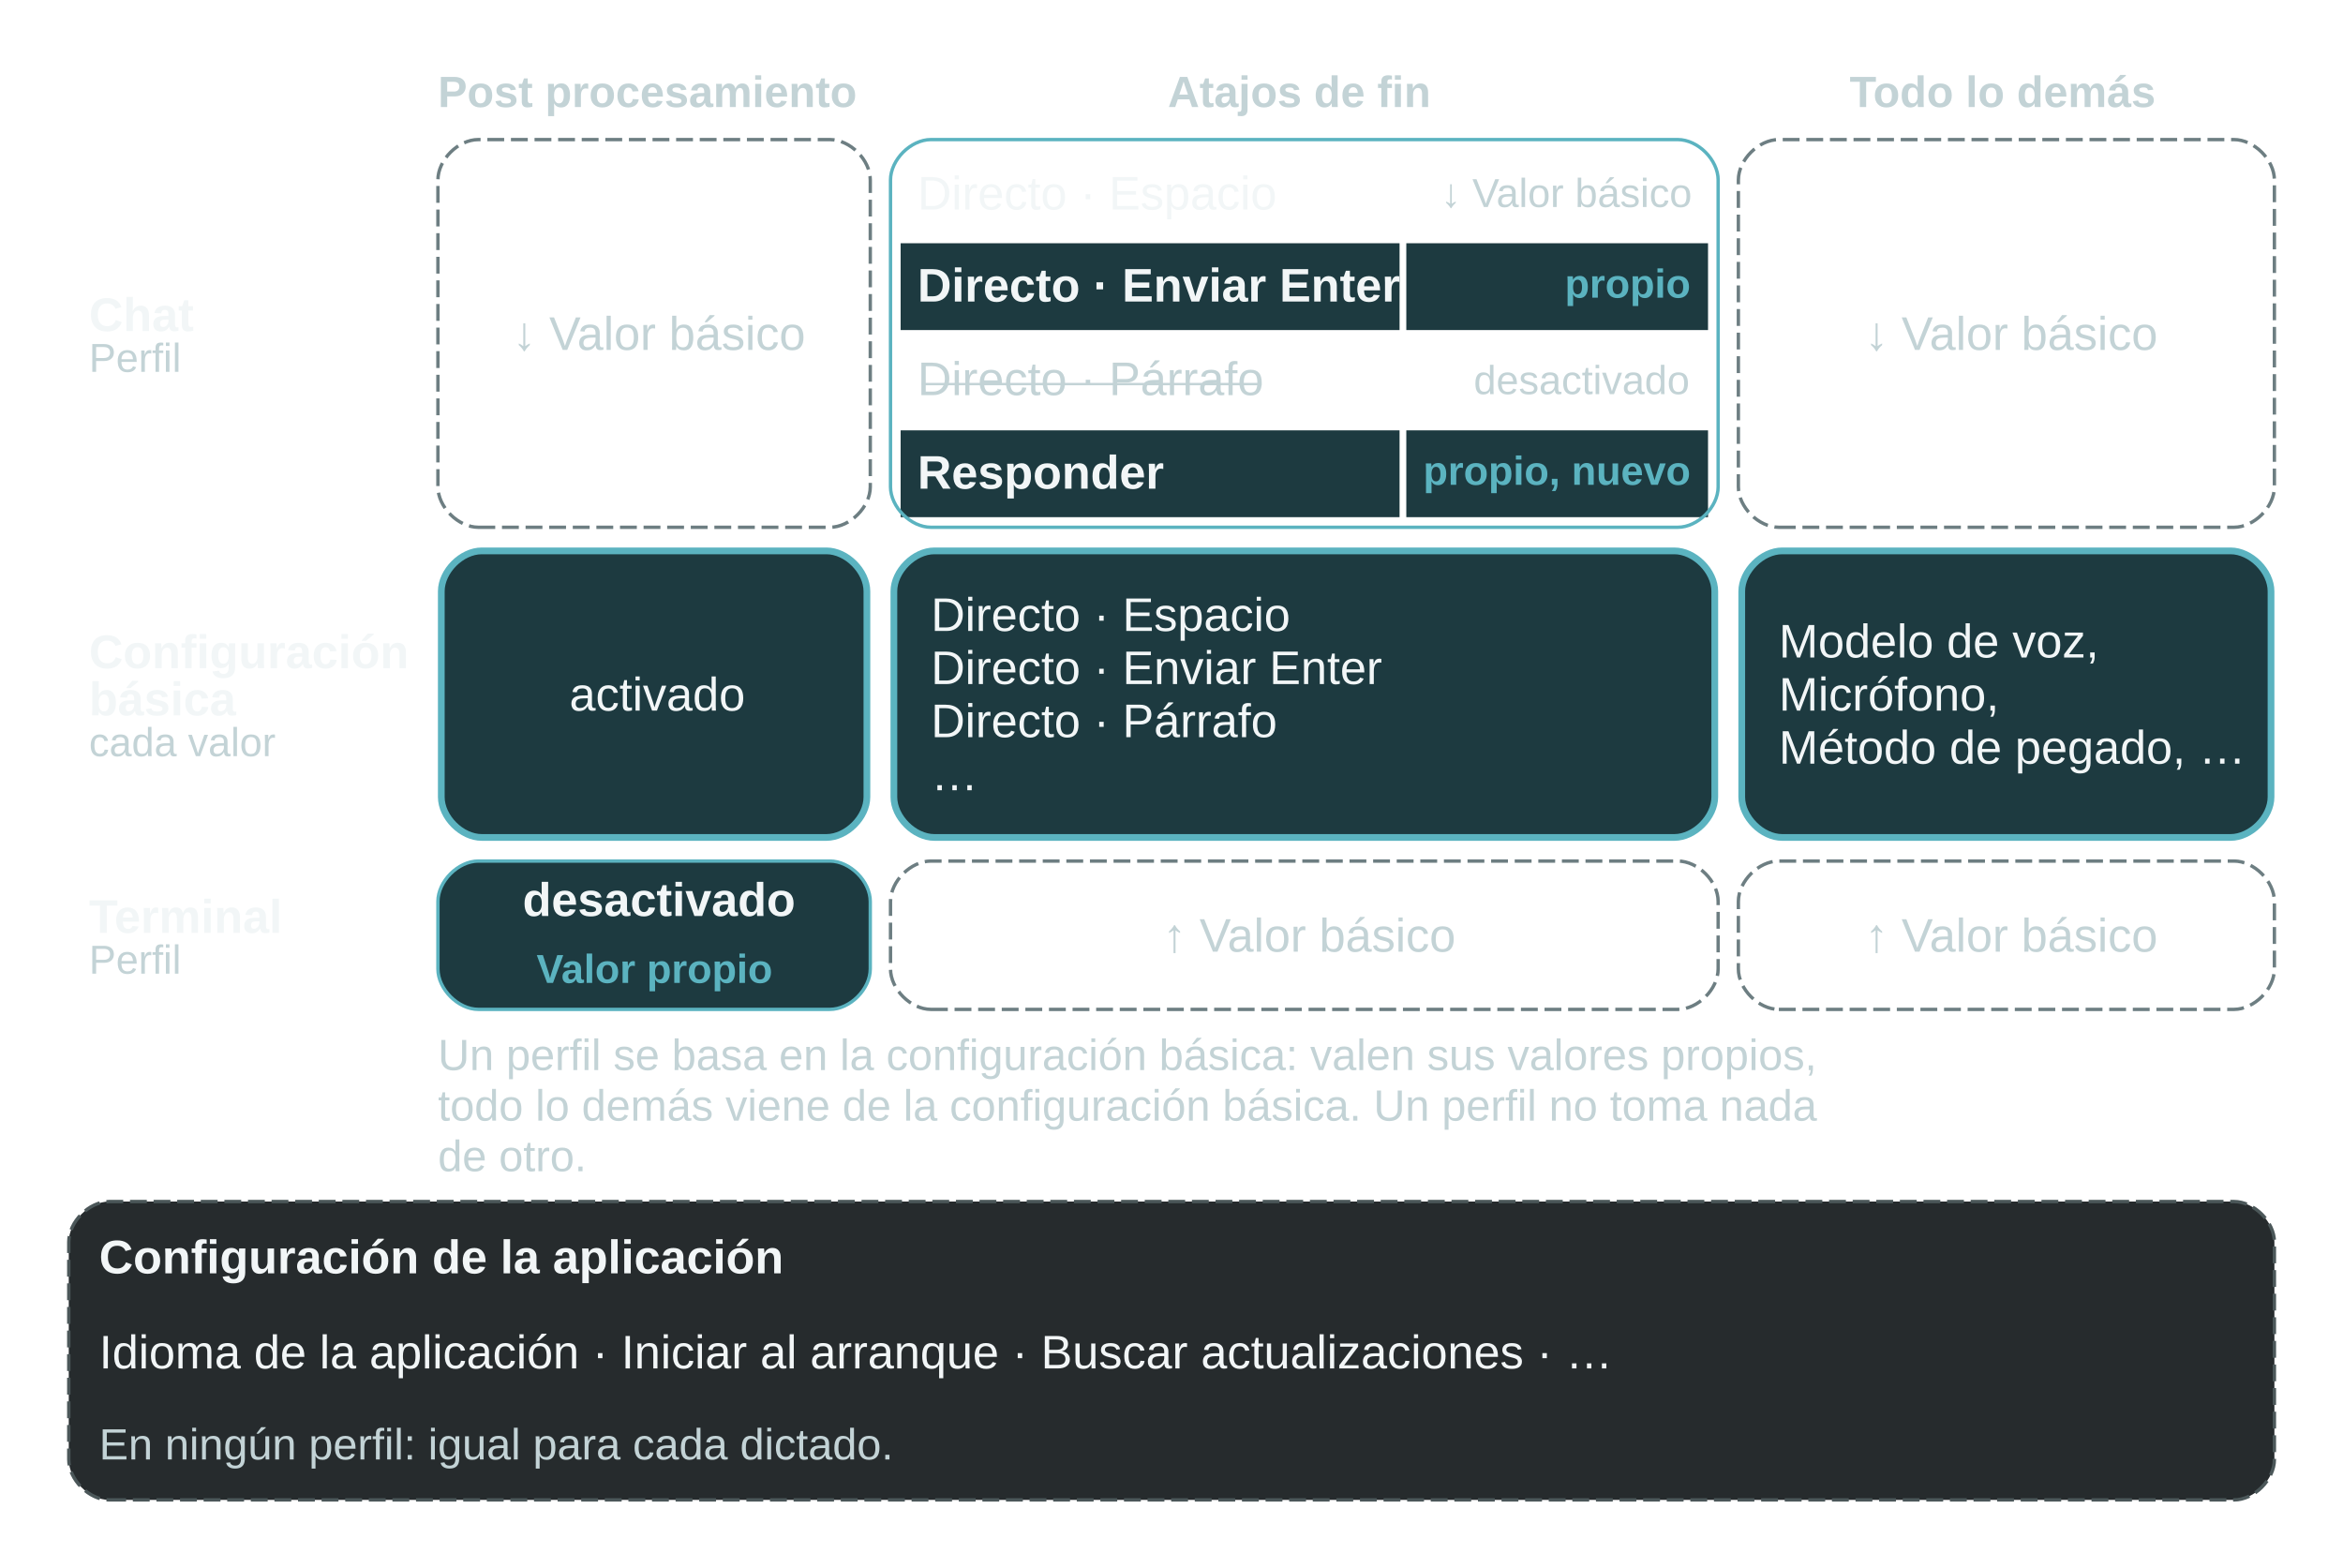
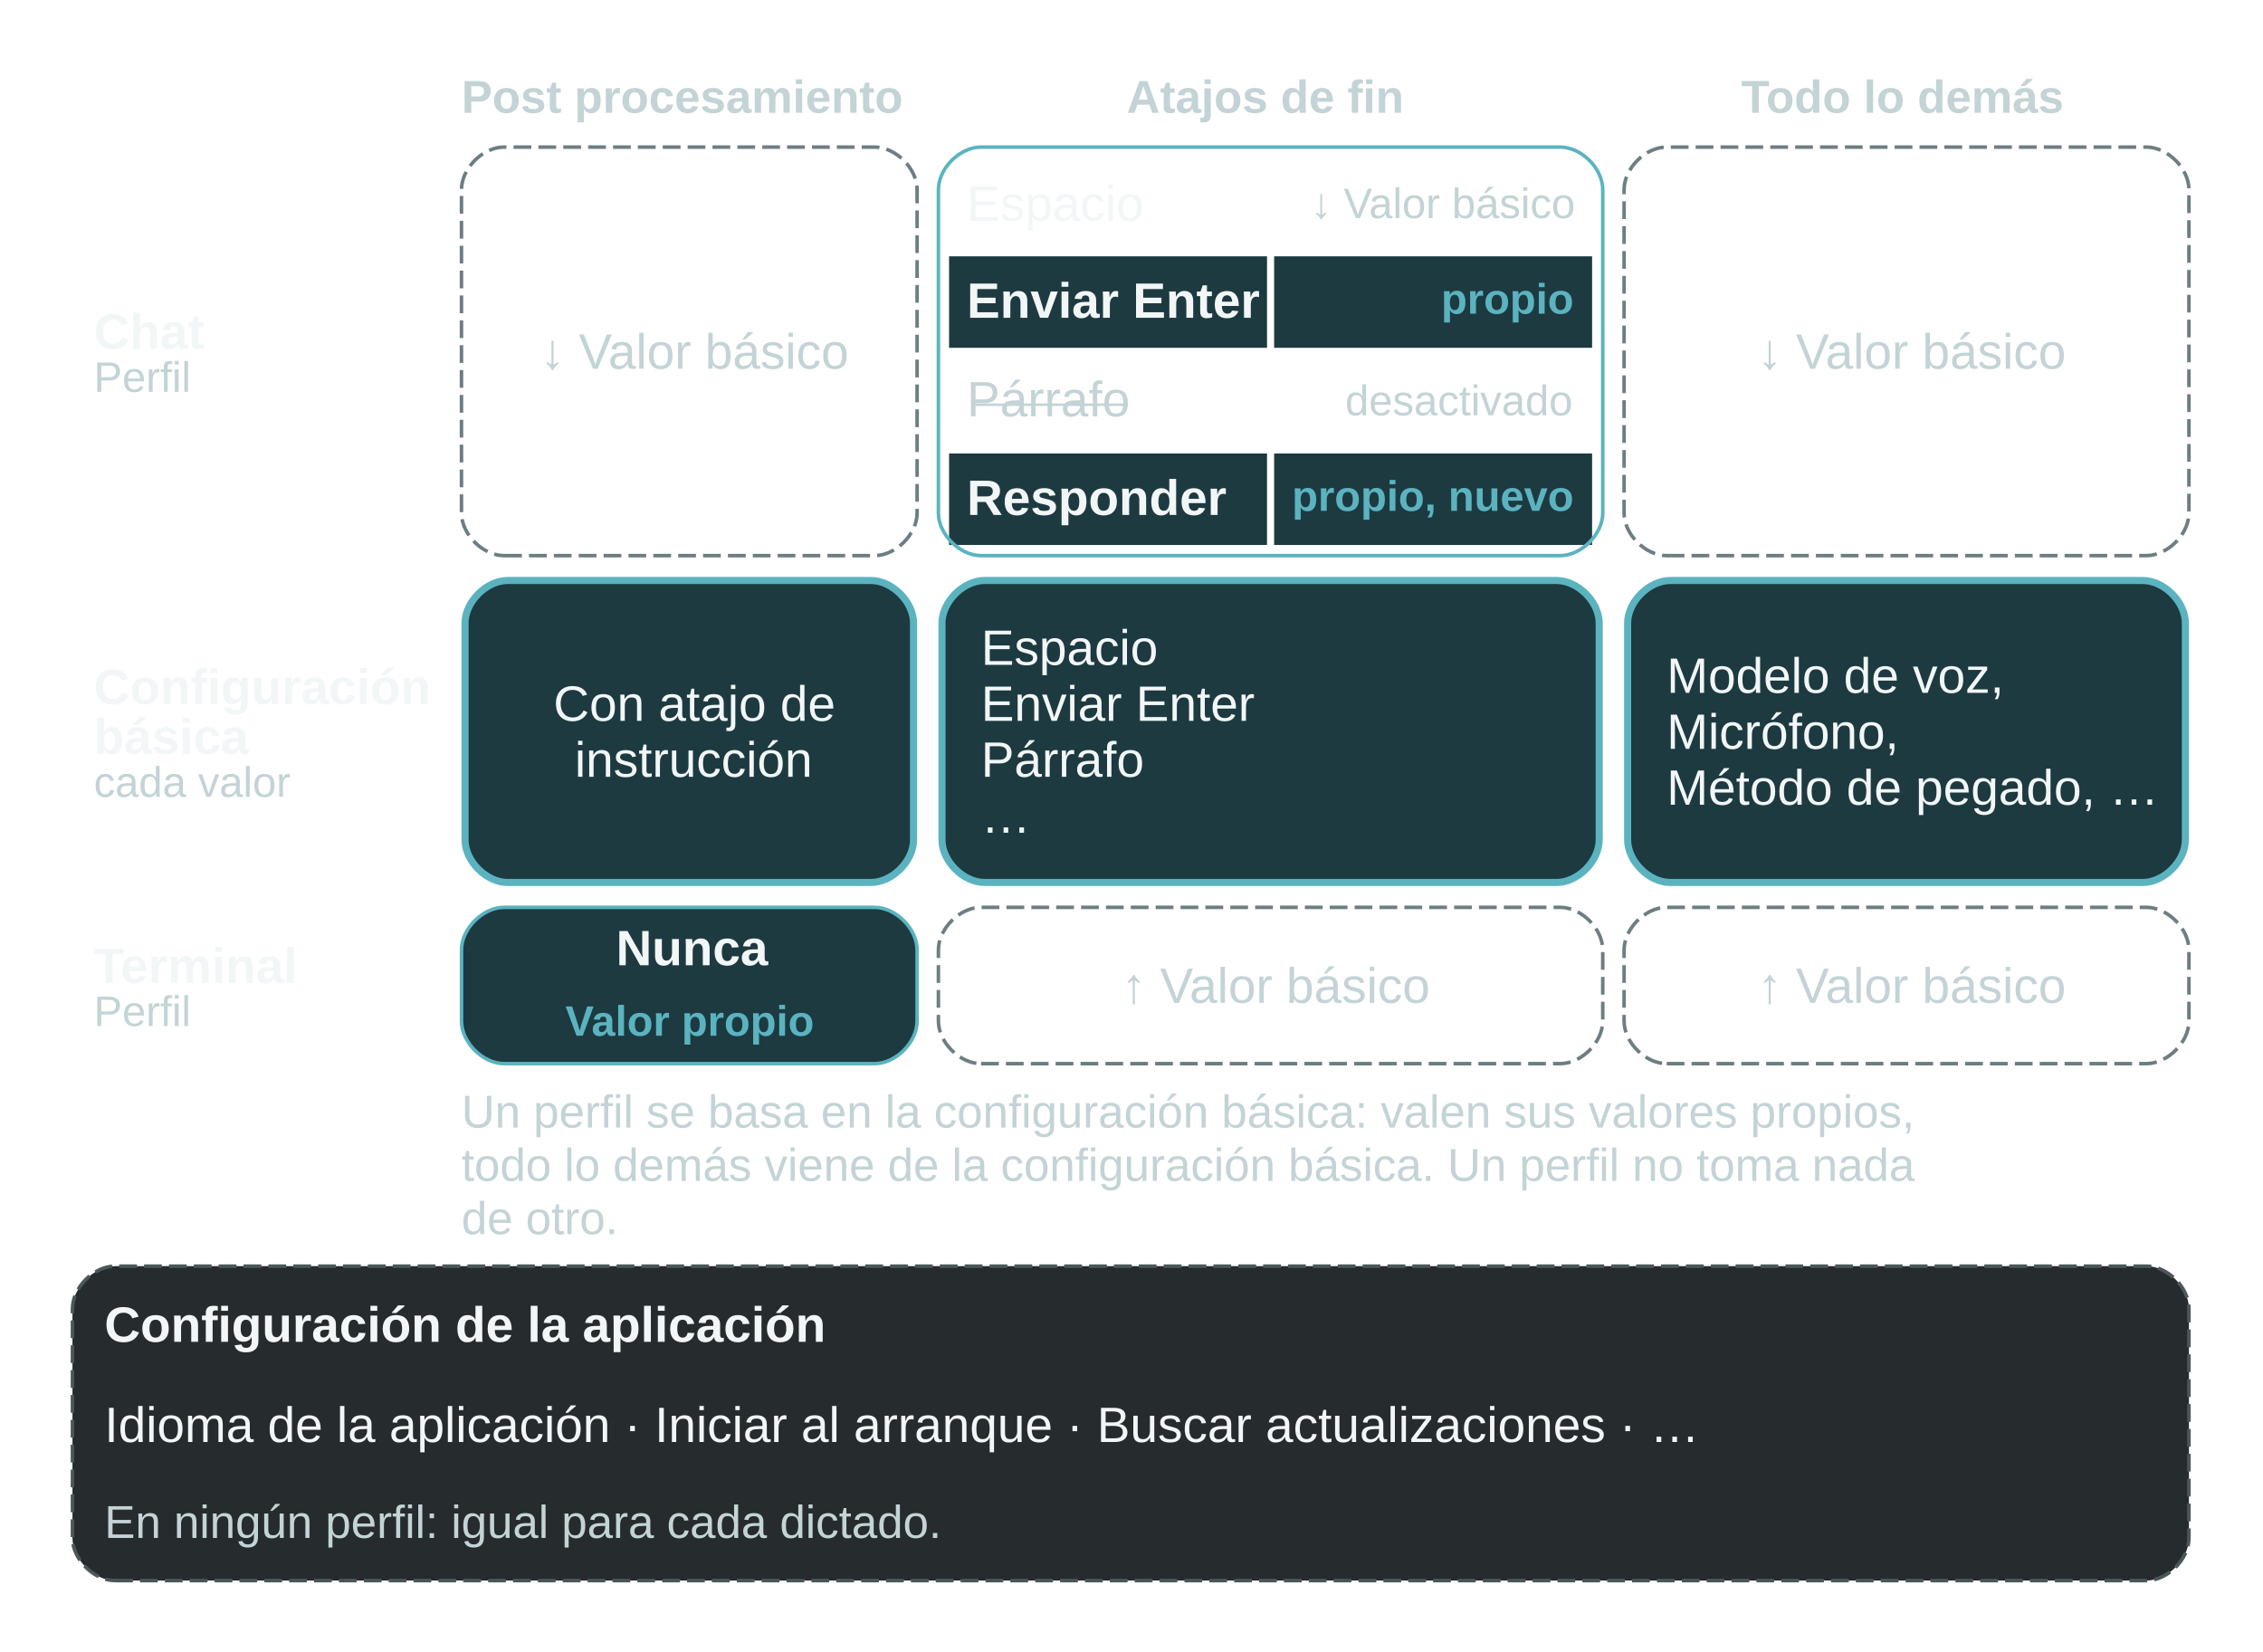
- <svg xmlns="http://www.w3.org/2000/svg" width="695px" height="465px" viewBox="0.00 0.00 695.00 465.00">
+ <svg xmlns="http://www.w3.org/2000/svg" width="637px" height="465px" viewBox="0.00 0.00 637.00 465.00">
  <g id="graph0" class="graph" transform="scale(1 1) rotate(0) translate(14.4 450.9)">
    <g id="node1" class="node">
      <text xml:space="preserve" text-anchor="start" x="115.5" y="-419.15" font-family="Arial, Helvetica, 'Liberation Sans', 'Arimo', sans-serif" font-weight="bold" font-size="13.00" fill="#c3d3d6">Post procesamiento</text>
-       <text xml:space="preserve" text-anchor="start" x="332" y="-419.15" font-family="Arial, Helvetica, 'Liberation Sans', 'Arimo', sans-serif" font-weight="bold" font-size="13.00" fill="#c3d3d6">Atajos de fin</text>
-       <text xml:space="preserve" text-anchor="start" x="534.25" y="-419.15" font-family="Arial, Helvetica, 'Liberation Sans', 'Arimo', sans-serif" font-weight="bold" font-size="13.00" fill="#c3d3d6">Todo lo demás</text>
+       <text xml:space="preserve" text-anchor="start" x="302.75" y="-419.15" font-family="Arial, Helvetica, 'Liberation Sans', 'Arimo', sans-serif" font-weight="bold" font-size="13.00" fill="#c3d3d6">Atajos de fin</text>
+       <text xml:space="preserve" text-anchor="start" x="475.75" y="-419.15" font-family="Arial, Helvetica, 'Liberation Sans', 'Arimo', sans-serif" font-weight="bold" font-size="13.00" fill="#c3d3d6">Todo lo demás</text>
      <text xml:space="preserve" text-anchor="start" x="12" y="-352.7" font-family="Arial, Helvetica, 'Liberation Sans', 'Arimo', sans-serif" font-weight="bold" font-size="14.00" fill="#f2f6f7">Chat</text>
      <text xml:space="preserve" text-anchor="start" x="12" y="-340.6" font-family="Arial, Helvetica, 'Liberation Sans', 'Arimo', sans-serif" font-size="12.00" fill="#c3d3d6">Perfil</text>
      <text xml:space="preserve" text-anchor="start" x="137.62" y="-347.12" font-family="Arial, Helvetica, 'Liberation Sans', 'Arimo', sans-serif" font-size="14.00" fill="#c3d3d6">↓ Valor básico</text>
      <path fill="none" stroke="#6d7e82" stroke-dasharray="5,2" d="M127.5,-294.5C127.5,-294.5 231.75,-294.5 231.75,-294.5 237.75,-294.5 243.75,-300.5 243.75,-306.5 243.75,-306.5 243.75,-397.5 243.75,-397.5 243.75,-403.5 237.75,-409.5 231.75,-409.5 231.75,-409.5 127.5,-409.5 127.5,-409.5 121.5,-409.5 115.5,-403.5 115.5,-397.5 115.5,-397.5 115.5,-306.5 115.5,-306.5 115.5,-300.5 121.5,-294.5 127.5,-294.5" />
-       <text xml:space="preserve" text-anchor="start" x="257.75" y="-388.75" font-family="Arial, Helvetica, 'Liberation Sans', 'Arimo', sans-serif" font-size="14.00" fill="#f2f6f7">Directo · Espacio</text>
-       <text xml:space="preserve" text-anchor="start" x="413" y="-389.5" font-family="Arial, Helvetica, 'Liberation Sans', 'Arimo', sans-serif" font-size="12.00" fill="#c3d3d6">↓ Valor básico</text>
-       <polygon fill="#1d3a40" stroke="none" stroke-dasharray="5,2" points="252.75,-353 252.75,-378.75 400.75,-378.75 400.75,-353 252.75,-353" />
-       <text xml:space="preserve" text-anchor="start" x="257.75" y="-361.45" font-family="Arial, Helvetica, 'Liberation Sans', 'Arimo', sans-serif" font-weight="bold" font-size="14.00" fill="#f2f6f7">Directo · Enviar Enter</text>
-       <polygon fill="#1d3a40" stroke="none" stroke-dasharray="5,2" points="402.75,-353 402.75,-378.75 492.25,-378.75 492.25,-353 402.75,-353" />
-       <text xml:space="preserve" text-anchor="start" x="449.75" y="-362.6" font-family="Arial, Helvetica, 'Liberation Sans', 'Arimo', sans-serif" font-weight="bold" font-size="12.00" fill="#5bb3c0">propio</text>
-       <text xml:space="preserve" text-anchor="start" x="257.75" y="-333.7" font-family="Arial, Helvetica, 'Liberation Sans', 'Arimo', sans-serif" text-decoration="line-through" font-size="14.00" fill="#c3d3d6">Directo · Párrafo</text>
-       <text xml:space="preserve" text-anchor="start" x="422.75" y="-334" font-family="Arial, Helvetica, 'Liberation Sans', 'Arimo', sans-serif" font-size="12.00" fill="#c3d3d6">desactivado</text>
-       <polygon fill="#1d3a40" stroke="none" stroke-dasharray="5,2" points="252.75,-297.5 252.75,-323.25 400.75,-323.25 400.75,-297.5 252.75,-297.5" />
+       <text xml:space="preserve" text-anchor="start" x="257.75" y="-388.75" font-family="Arial, Helvetica, 'Liberation Sans', 'Arimo', sans-serif" font-size="14.00" fill="#f2f6f7">Espacio</text>
+       <text xml:space="preserve" text-anchor="start" x="354.5" y="-389.5" font-family="Arial, Helvetica, 'Liberation Sans', 'Arimo', sans-serif" font-size="12.00" fill="#c3d3d6">↓ Valor básico</text>
+       <polygon fill="#1d3a40" stroke="none" stroke-dasharray="5,2" points="252.75,-353 252.75,-378.75 342.25,-378.75 342.25,-353 252.75,-353" />
+       <text xml:space="preserve" text-anchor="start" x="257.75" y="-361.45" font-family="Arial, Helvetica, 'Liberation Sans', 'Arimo', sans-serif" font-weight="bold" font-size="14.00" fill="#f2f6f7">Enviar Enter</text>
+       <polygon fill="#1d3a40" stroke="none" stroke-dasharray="5,2" points="344.25,-353 344.25,-378.75 433.75,-378.75 433.75,-353 344.25,-353" />
+       <text xml:space="preserve" text-anchor="start" x="391.25" y="-362.6" font-family="Arial, Helvetica, 'Liberation Sans', 'Arimo', sans-serif" font-weight="bold" font-size="12.00" fill="#5bb3c0">propio</text>
+       <text xml:space="preserve" text-anchor="start" x="257.75" y="-333.7" font-family="Arial, Helvetica, 'Liberation Sans', 'Arimo', sans-serif" text-decoration="line-through" font-size="14.00" fill="#c3d3d6">Párrafo</text>
+       <text xml:space="preserve" text-anchor="start" x="364.25" y="-334" font-family="Arial, Helvetica, 'Liberation Sans', 'Arimo', sans-serif" font-size="12.00" fill="#c3d3d6">desactivado</text>
+       <polygon fill="#1d3a40" stroke="none" stroke-dasharray="5,2" points="252.75,-297.5 252.75,-323.25 342.25,-323.25 342.25,-297.5 252.75,-297.5" />
      <text xml:space="preserve" text-anchor="start" x="257.75" y="-305.95" font-family="Arial, Helvetica, 'Liberation Sans', 'Arimo', sans-serif" font-weight="bold" font-size="14.00" fill="#f2f6f7">Responder</text>
-       <polygon fill="#1d3a40" stroke="none" stroke-dasharray="5,2" points="402.75,-297.5 402.75,-323.25 492.25,-323.25 492.25,-297.5 402.75,-297.5" />
-       <text xml:space="preserve" text-anchor="start" x="407.75" y="-307.1" font-family="Arial, Helvetica, 'Liberation Sans', 'Arimo', sans-serif" font-weight="bold" font-size="12.00" fill="#5bb3c0">propio, nuevo</text>
-       <path fill="none" stroke="#5bb3c0" d="M261.75,-294.5C261.75,-294.5 483.25,-294.5 483.25,-294.5 489.25,-294.5 495.25,-300.5 495.25,-306.5 495.25,-306.5 495.25,-397.5 495.25,-397.5 495.25,-403.5 489.25,-409.5 483.25,-409.5 483.25,-409.5 261.75,-409.5 261.75,-409.5 255.75,-409.5 249.75,-403.5 249.75,-397.5 249.75,-397.5 249.75,-306.5 249.75,-306.5 249.75,-300.5 255.75,-294.5 261.75,-294.5" />
-       <text xml:space="preserve" text-anchor="start" x="538.75" y="-347.12" font-family="Arial, Helvetica, 'Liberation Sans', 'Arimo', sans-serif" font-size="14.00" fill="#c3d3d6">↓ Valor básico</text>
-       <path fill="none" stroke="#6d7e82" stroke-dasharray="5,2" d="M513.25,-294.5C513.25,-294.5 648.25,-294.5 648.25,-294.5 654.25,-294.5 660.25,-300.5 660.25,-306.5 660.25,-306.5 660.25,-397.5 660.25,-397.5 660.25,-403.5 654.25,-409.5 648.25,-409.5 648.25,-409.5 513.25,-409.5 513.25,-409.5 507.25,-409.5 501.25,-403.5 501.25,-397.5 501.25,-397.5 501.25,-306.5 501.25,-306.5 501.25,-300.5 507.25,-294.5 513.25,-294.5" />
+       <polygon fill="#1d3a40" stroke="none" stroke-dasharray="5,2" points="344.25,-297.5 344.25,-323.25 433.75,-323.25 433.75,-297.5 344.25,-297.5" />
+       <text xml:space="preserve" text-anchor="start" x="349.25" y="-307.1" font-family="Arial, Helvetica, 'Liberation Sans', 'Arimo', sans-serif" font-weight="bold" font-size="12.00" fill="#5bb3c0">propio, nuevo</text>
+       <path fill="none" stroke="#5bb3c0" d="M261.75,-294.5C261.75,-294.5 424.75,-294.5 424.75,-294.5 430.75,-294.5 436.75,-300.5 436.75,-306.5 436.75,-306.5 436.75,-397.5 436.75,-397.5 436.75,-403.5 430.75,-409.5 424.75,-409.5 424.75,-409.5 261.75,-409.5 261.75,-409.5 255.75,-409.5 249.75,-403.5 249.75,-397.5 249.75,-397.5 249.75,-306.5 249.75,-306.5 249.75,-300.5 255.75,-294.5 261.75,-294.5" />
+       <text xml:space="preserve" text-anchor="start" x="480.25" y="-347.12" font-family="Arial, Helvetica, 'Liberation Sans', 'Arimo', sans-serif" font-size="14.00" fill="#c3d3d6">↓ Valor básico</text>
+       <path fill="none" stroke="#6d7e82" stroke-dasharray="5,2" d="M454.75,-294.5C454.75,-294.5 589.75,-294.5 589.75,-294.5 595.75,-294.5 601.75,-300.5 601.75,-306.5 601.75,-306.5 601.75,-397.5 601.75,-397.5 601.75,-403.5 595.75,-409.5 589.75,-409.5 589.75,-409.5 454.75,-409.5 454.75,-409.5 448.75,-409.5 442.75,-403.5 442.75,-397.5 442.75,-397.5 442.75,-306.5 442.75,-306.5 442.75,-300.5 448.75,-294.5 454.75,-294.5" />
      <text xml:space="preserve" text-anchor="start" x="12" y="-252.7" font-family="Arial, Helvetica, 'Liberation Sans', 'Arimo', sans-serif" font-weight="bold" font-size="14.00" fill="#f2f6f7">Configuración</text>
      <text xml:space="preserve" text-anchor="start" x="12" y="-238.7" font-family="Arial, Helvetica, 'Liberation Sans', 'Arimo', sans-serif" font-weight="bold" font-size="14.00" fill="#f2f6f7">básica</text>
      <text xml:space="preserve" text-anchor="start" x="12" y="-226.6" font-family="Arial, Helvetica, 'Liberation Sans', 'Arimo', sans-serif" font-size="12.00" fill="#c3d3d6">cada valor</text>
      <path fill="#1d3a40" stroke="none" stroke-dasharray="5,2" d="M128.5,-202.5C128.5,-202.5 230.75,-202.5 230.75,-202.5 236.75,-202.5 242.75,-208.5 242.75,-214.5 242.75,-214.5 242.75,-275.5 242.75,-275.5 242.75,-281.5 236.75,-287.5 230.75,-287.5 230.75,-287.5 128.5,-287.5 128.5,-287.5 122.5,-287.5 116.5,-281.5 116.5,-275.5 116.5,-275.5 116.5,-214.5 116.5,-214.5 116.5,-208.5 122.5,-202.5 128.5,-202.5" />
-       <text xml:space="preserve" text-anchor="start" x="154.5" y="-240.12" font-family="Arial, Helvetica, 'Liberation Sans', 'Arimo', sans-serif" font-size="14.00" fill="#f2f6f7">activado</text>
+       <text xml:space="preserve" text-anchor="start" x="141.38" y="-248" font-family="Arial, Helvetica, 'Liberation Sans', 'Arimo', sans-serif" font-size="14.00" fill="#f2f6f7">Con atajo de</text>
+       <text xml:space="preserve" text-anchor="start" x="147.38" y="-232.25" font-family="Arial, Helvetica, 'Liberation Sans', 'Arimo', sans-serif" font-size="14.00" fill="#f2f6f7">instrucción</text>
      <path fill="none" stroke="#5bb3c0" stroke-width="2" d="M128.5,-202.5C128.5,-202.5 230.75,-202.5 230.75,-202.5 236.75,-202.5 242.75,-208.5 242.75,-214.5 242.75,-214.5 242.75,-275.5 242.75,-275.5 242.75,-281.5 236.75,-287.5 230.75,-287.5 230.75,-287.5 128.5,-287.5 128.5,-287.5 122.5,-287.5 116.5,-281.5 116.5,-275.5 116.5,-275.5 116.5,-214.5 116.5,-214.5 116.5,-208.5 122.5,-202.5 128.5,-202.5" />
-       <path fill="#1d3a40" stroke="none" stroke-width="2" d="M262.75,-202.5C262.75,-202.5 482.25,-202.5 482.25,-202.5 488.25,-202.5 494.25,-208.5 494.25,-214.5 494.25,-214.5 494.25,-275.5 494.25,-275.5 494.25,-281.5 488.25,-287.5 482.25,-287.5 482.25,-287.5 262.75,-287.5 262.75,-287.5 256.75,-287.5 250.75,-281.5 250.75,-275.5 250.75,-275.5 250.75,-214.5 250.75,-214.5 250.75,-208.5 256.75,-202.5 262.75,-202.5" />
-       <text xml:space="preserve" text-anchor="start" x="261.75" y="-263.75" font-family="Arial, Helvetica, 'Liberation Sans', 'Arimo', sans-serif" font-size="14.00" fill="#f2f6f7">Directo · Espacio</text>
-       <text xml:space="preserve" text-anchor="start" x="261.75" y="-248" font-family="Arial, Helvetica, 'Liberation Sans', 'Arimo', sans-serif" font-size="14.00" fill="#f2f6f7">Directo · Enviar Enter</text>
-       <text xml:space="preserve" text-anchor="start" x="261.75" y="-232.25" font-family="Arial, Helvetica, 'Liberation Sans', 'Arimo', sans-serif" font-size="14.00" fill="#f2f6f7">Directo · Párrafo</text>
+       <path fill="#1d3a40" stroke="none" stroke-width="2" d="M262.75,-202.5C262.75,-202.5 423.75,-202.5 423.75,-202.5 429.75,-202.5 435.75,-208.5 435.75,-214.5 435.75,-214.5 435.75,-275.5 435.75,-275.5 435.75,-281.5 429.75,-287.5 423.75,-287.5 423.75,-287.5 262.75,-287.5 262.75,-287.5 256.75,-287.5 250.75,-281.5 250.75,-275.5 250.75,-275.5 250.75,-214.5 250.75,-214.5 250.75,-208.5 256.75,-202.5 262.75,-202.5" />
+       <text xml:space="preserve" text-anchor="start" x="261.75" y="-263.75" font-family="Arial, Helvetica, 'Liberation Sans', 'Arimo', sans-serif" font-size="14.00" fill="#f2f6f7">Espacio</text>
+       <text xml:space="preserve" text-anchor="start" x="261.75" y="-248" font-family="Arial, Helvetica, 'Liberation Sans', 'Arimo', sans-serif" font-size="14.00" fill="#f2f6f7">Enviar Enter</text>
+       <text xml:space="preserve" text-anchor="start" x="261.75" y="-232.25" font-family="Arial, Helvetica, 'Liberation Sans', 'Arimo', sans-serif" font-size="14.00" fill="#f2f6f7">Párrafo</text>
      <text xml:space="preserve" text-anchor="start" x="261.75" y="-216.5" font-family="Arial, Helvetica, 'Liberation Sans', 'Arimo', sans-serif" font-size="14.00" fill="#f2f6f7">…</text>
-       <path fill="none" stroke="#5bb3c0" stroke-width="2" d="M262.75,-202.5C262.75,-202.5 482.25,-202.5 482.25,-202.5 488.25,-202.5 494.25,-208.5 494.25,-214.5 494.25,-214.5 494.25,-275.5 494.25,-275.5 494.25,-281.5 488.25,-287.5 482.25,-287.5 482.25,-287.5 262.75,-287.5 262.75,-287.5 256.75,-287.5 250.75,-281.5 250.75,-275.5 250.75,-275.5 250.75,-214.5 250.75,-214.5 250.75,-208.5 256.75,-202.5 262.75,-202.5" />
-       <path fill="#1d3a40" stroke="none" stroke-width="2" d="M514.25,-202.5C514.25,-202.5 647.25,-202.5 647.25,-202.5 653.25,-202.5 659.25,-208.5 659.25,-214.5 659.25,-214.5 659.25,-275.5 659.25,-275.5 659.25,-281.5 653.25,-287.5 647.25,-287.5 647.25,-287.5 514.25,-287.5 514.25,-287.5 508.25,-287.5 502.25,-281.5 502.25,-275.5 502.25,-275.5 502.25,-214.5 502.25,-214.5 502.25,-208.5 508.25,-202.5 514.25,-202.5" />
-       <text xml:space="preserve" text-anchor="start" x="513.25" y="-255.88" font-family="Arial, Helvetica, 'Liberation Sans', 'Arimo', sans-serif" font-size="14.00" fill="#f2f6f7">Modelo de voz,</text>
-       <text xml:space="preserve" text-anchor="start" x="513.25" y="-240.12" font-family="Arial, Helvetica, 'Liberation Sans', 'Arimo', sans-serif" font-size="14.00" fill="#f2f6f7">Micrófono,</text>
-       <text xml:space="preserve" text-anchor="start" x="513.25" y="-224.38" font-family="Arial, Helvetica, 'Liberation Sans', 'Arimo', sans-serif" font-size="14.00" fill="#f2f6f7">Método de pegado, …</text>
-       <path fill="none" stroke="#5bb3c0" stroke-width="2" d="M514.25,-202.5C514.25,-202.5 647.25,-202.5 647.25,-202.5 653.25,-202.5 659.25,-208.5 659.25,-214.5 659.25,-214.5 659.25,-275.5 659.25,-275.5 659.25,-281.5 653.25,-287.5 647.25,-287.5 647.25,-287.5 514.25,-287.5 514.25,-287.5 508.25,-287.5 502.25,-281.5 502.25,-275.5 502.25,-275.5 502.25,-214.5 502.25,-214.5 502.25,-208.5 508.25,-202.5 514.25,-202.5" />
+       <path fill="none" stroke="#5bb3c0" stroke-width="2" d="M262.75,-202.5C262.75,-202.5 423.75,-202.5 423.75,-202.5 429.75,-202.5 435.75,-208.5 435.75,-214.5 435.75,-214.5 435.75,-275.5 435.75,-275.5 435.75,-281.5 429.75,-287.5 423.75,-287.5 423.75,-287.5 262.75,-287.5 262.75,-287.5 256.75,-287.5 250.75,-281.5 250.75,-275.5 250.75,-275.5 250.75,-214.5 250.75,-214.5 250.75,-208.5 256.75,-202.5 262.75,-202.5" />
+       <path fill="#1d3a40" stroke="none" stroke-width="2" d="M455.75,-202.5C455.75,-202.5 588.75,-202.5 588.75,-202.5 594.75,-202.5 600.75,-208.5 600.75,-214.5 600.75,-214.5 600.75,-275.5 600.75,-275.5 600.75,-281.5 594.75,-287.5 588.75,-287.5 588.75,-287.5 455.75,-287.5 455.75,-287.5 449.75,-287.5 443.75,-281.5 443.75,-275.5 443.75,-275.5 443.75,-214.5 443.75,-214.5 443.75,-208.5 449.75,-202.5 455.75,-202.5" />
+       <text xml:space="preserve" text-anchor="start" x="454.75" y="-255.88" font-family="Arial, Helvetica, 'Liberation Sans', 'Arimo', sans-serif" font-size="14.00" fill="#f2f6f7">Modelo de voz,</text>
+       <text xml:space="preserve" text-anchor="start" x="454.75" y="-240.12" font-family="Arial, Helvetica, 'Liberation Sans', 'Arimo', sans-serif" font-size="14.00" fill="#f2f6f7">Micrófono,</text>
+       <text xml:space="preserve" text-anchor="start" x="454.75" y="-224.38" font-family="Arial, Helvetica, 'Liberation Sans', 'Arimo', sans-serif" font-size="14.00" fill="#f2f6f7">Método de pegado, …</text>
+       <path fill="none" stroke="#5bb3c0" stroke-width="2" d="M455.75,-202.5C455.75,-202.5 588.75,-202.5 588.75,-202.5 594.75,-202.5 600.75,-208.5 600.75,-214.5 600.75,-214.5 600.75,-275.5 600.75,-275.5 600.75,-281.5 594.75,-287.5 588.75,-287.5 588.75,-287.5 455.75,-287.5 455.75,-287.5 449.75,-287.5 443.75,-281.5 443.75,-275.5 443.75,-275.5 443.75,-214.5 443.75,-214.5 443.75,-208.5 449.75,-202.5 455.75,-202.5" />
      <text xml:space="preserve" text-anchor="start" x="12" y="-174.2" font-family="Arial, Helvetica, 'Liberation Sans', 'Arimo', sans-serif" font-weight="bold" font-size="14.00" fill="#f2f6f7">Terminal</text>
      <text xml:space="preserve" text-anchor="start" x="12" y="-162.1" font-family="Arial, Helvetica, 'Liberation Sans', 'Arimo', sans-serif" font-size="12.00" fill="#c3d3d6">Perfil</text>
      <path fill="#1d3a40" stroke="none" stroke-width="2" d="M127.5,-151.5C127.5,-151.5 231.75,-151.5 231.75,-151.5 237.75,-151.5 243.75,-157.5 243.75,-163.5 243.75,-163.5 243.75,-183.5 243.75,-183.5 243.75,-189.5 237.75,-195.5 231.75,-195.5 231.75,-195.5 127.5,-195.5 127.5,-195.5 121.5,-195.5 115.5,-189.5 115.5,-183.5 115.5,-183.5 115.5,-163.5 115.5,-163.5 115.5,-157.5 121.5,-151.5 127.5,-151.5" />
-       <text xml:space="preserve" text-anchor="start" x="140.62" y="-179.2" font-family="Arial, Helvetica, 'Liberation Sans', 'Arimo', sans-serif" font-weight="bold" font-size="14.00" fill="#f2f6f7">desactivado</text>
+       <text xml:space="preserve" text-anchor="start" x="159" y="-179.2" font-family="Arial, Helvetica, 'Liberation Sans', 'Arimo', sans-serif" font-weight="bold" font-size="14.00" fill="#f2f6f7">Nunca</text>
      <text xml:space="preserve" text-anchor="start" x="144.75" y="-159.35" font-family="Arial, Helvetica, 'Liberation Sans', 'Arimo', sans-serif" font-weight="bold" font-size="12.00" fill="#5bb3c0">Valor propio</text>
      <path fill="none" stroke="#5bb3c0" d="M127.5,-151.5C127.5,-151.5 231.75,-151.5 231.75,-151.5 237.75,-151.5 243.75,-157.5 243.75,-163.5 243.75,-163.5 243.75,-183.5 243.75,-183.5 243.75,-189.5 237.75,-195.5 231.75,-195.5 231.75,-195.5 127.5,-195.5 127.5,-195.5 121.5,-195.5 115.5,-189.5 115.5,-183.5 115.5,-183.5 115.5,-163.5 115.5,-163.5 115.5,-157.5 121.5,-151.5 127.5,-151.5" />
-       <text xml:space="preserve" text-anchor="start" x="330.5" y="-168.62" font-family="Arial, Helvetica, 'Liberation Sans', 'Arimo', sans-serif" font-size="14.00" fill="#c3d3d6">↑ Valor básico</text>
-       <path fill="none" stroke="#6d7e82" stroke-dasharray="5,2" d="M261.75,-151.5C261.75,-151.5 483.25,-151.5 483.25,-151.5 489.25,-151.5 495.25,-157.5 495.25,-163.5 495.25,-163.5 495.25,-183.5 495.25,-183.5 495.25,-189.5 489.25,-195.5 483.25,-195.5 483.25,-195.5 261.75,-195.5 261.75,-195.5 255.75,-195.5 249.75,-189.5 249.75,-183.5 249.75,-183.5 249.75,-163.5 249.75,-163.5 249.75,-157.5 255.75,-151.5 261.75,-151.5" />
-       <text xml:space="preserve" text-anchor="start" x="538.75" y="-168.62" font-family="Arial, Helvetica, 'Liberation Sans', 'Arimo', sans-serif" font-size="14.00" fill="#c3d3d6">↑ Valor básico</text>
-       <path fill="none" stroke="#6d7e82" stroke-dasharray="5,2" d="M513.25,-151.5C513.25,-151.5 648.25,-151.5 648.25,-151.5 654.25,-151.5 660.25,-157.5 660.25,-163.5 660.25,-163.5 660.25,-183.5 660.25,-183.5 660.25,-189.5 654.25,-195.5 648.25,-195.5 648.25,-195.5 513.25,-195.5 513.25,-195.5 507.25,-195.5 501.25,-189.5 501.25,-183.5 501.25,-183.5 501.25,-163.5 501.25,-163.5 501.25,-157.5 507.25,-151.5 513.25,-151.5" />
+       <text xml:space="preserve" text-anchor="start" x="301.25" y="-168.62" font-family="Arial, Helvetica, 'Liberation Sans', 'Arimo', sans-serif" font-size="14.00" fill="#c3d3d6">↑ Valor básico</text>
+       <path fill="none" stroke="#6d7e82" stroke-dasharray="5,2" d="M261.75,-151.5C261.75,-151.5 424.75,-151.5 424.75,-151.5 430.75,-151.5 436.75,-157.5 436.75,-163.5 436.75,-163.5 436.75,-183.5 436.75,-183.5 436.75,-189.5 430.75,-195.5 424.75,-195.5 424.75,-195.5 261.75,-195.5 261.75,-195.5 255.75,-195.5 249.75,-189.5 249.75,-183.5 249.75,-183.5 249.75,-163.5 249.75,-163.5 249.75,-157.5 255.75,-151.5 261.75,-151.5" />
+       <text xml:space="preserve" text-anchor="start" x="480.25" y="-168.62" font-family="Arial, Helvetica, 'Liberation Sans', 'Arimo', sans-serif" font-size="14.00" fill="#c3d3d6">↑ Valor básico</text>
+       <path fill="none" stroke="#6d7e82" stroke-dasharray="5,2" d="M454.75,-151.5C454.75,-151.5 589.75,-151.5 589.75,-151.5 595.75,-151.5 601.75,-157.5 601.75,-163.5 601.75,-163.5 601.75,-183.5 601.75,-183.5 601.75,-189.5 595.75,-195.5 589.75,-195.5 589.75,-195.5 454.75,-195.5 454.75,-195.5 448.75,-195.5 442.75,-189.5 442.75,-183.5 442.75,-183.5 442.75,-163.5 442.75,-163.5 442.75,-157.5 448.75,-151.5 454.75,-151.5" />
      <text xml:space="preserve" text-anchor="start" x="115.5" y="-133.5" font-family="Arial, Helvetica, 'Liberation Sans', 'Arimo', sans-serif" font-size="13.00" fill="#c3d3d6">Un perfil se basa en la configuración básica: valen sus valores propios,</text>
      <text xml:space="preserve" text-anchor="start" x="115.5" y="-118.5" font-family="Arial, Helvetica, 'Liberation Sans', 'Arimo', sans-serif" font-size="13.00" fill="#c3d3d6">todo lo demás viene de la configuración básica. Un perfil no toma nada</text>
      <text xml:space="preserve" text-anchor="start" x="115.5" y="-103.5" font-family="Arial, Helvetica, 'Liberation Sans', 'Arimo', sans-serif" font-size="13.00" fill="#c3d3d6">de otro.</text>
-       <path fill="#262b2d" stroke="none" stroke-dasharray="5,2" d="M18,-6C18,-6 648.25,-6 648.25,-6 654.25,-6 660.25,-12 660.25,-18 660.25,-18 660.25,-82.5 660.25,-82.5 660.25,-88.5 654.25,-94.5 648.25,-94.5 648.25,-94.5 18,-94.5 18,-94.5 12,-94.5 6,-88.5 6,-82.5 6,-82.5 6,-18 6,-18 6,-12 12,-6 18,-6" />
+       <path fill="#262b2d" stroke="none" stroke-dasharray="5,2" d="M18,-6C18,-6 589.75,-6 589.75,-6 595.75,-6 601.75,-12 601.75,-18 601.75,-18 601.75,-82.5 601.75,-82.5 601.75,-88.5 595.75,-94.5 589.75,-94.5 589.75,-94.5 18,-94.5 18,-94.5 12,-94.5 6,-88.5 6,-82.5 6,-82.5 6,-18 6,-18 6,-12 12,-6 18,-6" />
      <text xml:space="preserve" text-anchor="start" x="15" y="-73.2" font-family="Arial, Helvetica, 'Liberation Sans', 'Arimo', sans-serif" font-weight="bold" font-size="14.00" fill="#f2f6f7">Configuración de la aplicación</text>
      <text xml:space="preserve" text-anchor="start" x="15" y="-45" font-family="Arial, Helvetica, 'Liberation Sans', 'Arimo', sans-serif" font-size="14.00" fill="#f2f6f7">Idioma de la aplicación · Iniciar al arranque · Buscar actualizaciones · …</text>
      <text xml:space="preserve" text-anchor="start" x="15" y="-18" font-family="Arial, Helvetica, 'Liberation Sans', 'Arimo', sans-serif" font-size="13.00" fill="#c3d3d6">En ningún perfil: igual para cada dictado.</text>
-       <path fill="none" stroke="#4b5759" stroke-dasharray="5,2" d="M18,-6C18,-6 648.25,-6 648.25,-6 654.25,-6 660.25,-12 660.25,-18 660.25,-18 660.25,-82.5 660.25,-82.5 660.25,-88.5 654.25,-94.5 648.25,-94.5 648.25,-94.5 18,-94.5 18,-94.5 12,-94.5 6,-88.5 6,-82.5 6,-82.5 6,-18 6,-18 6,-12 12,-6 18,-6" />
+       <path fill="none" stroke="#4b5759" stroke-dasharray="5,2" d="M18,-6C18,-6 589.75,-6 589.75,-6 595.75,-6 601.75,-12 601.75,-18 601.75,-18 601.75,-82.5 601.75,-82.5 601.75,-88.5 595.75,-94.5 589.75,-94.5 589.75,-94.5 18,-94.5 18,-94.5 12,-94.5 6,-88.5 6,-82.5 6,-82.5 6,-18 6,-18 6,-12 12,-6 18,-6" />
    </g>
  </g>
</svg>
